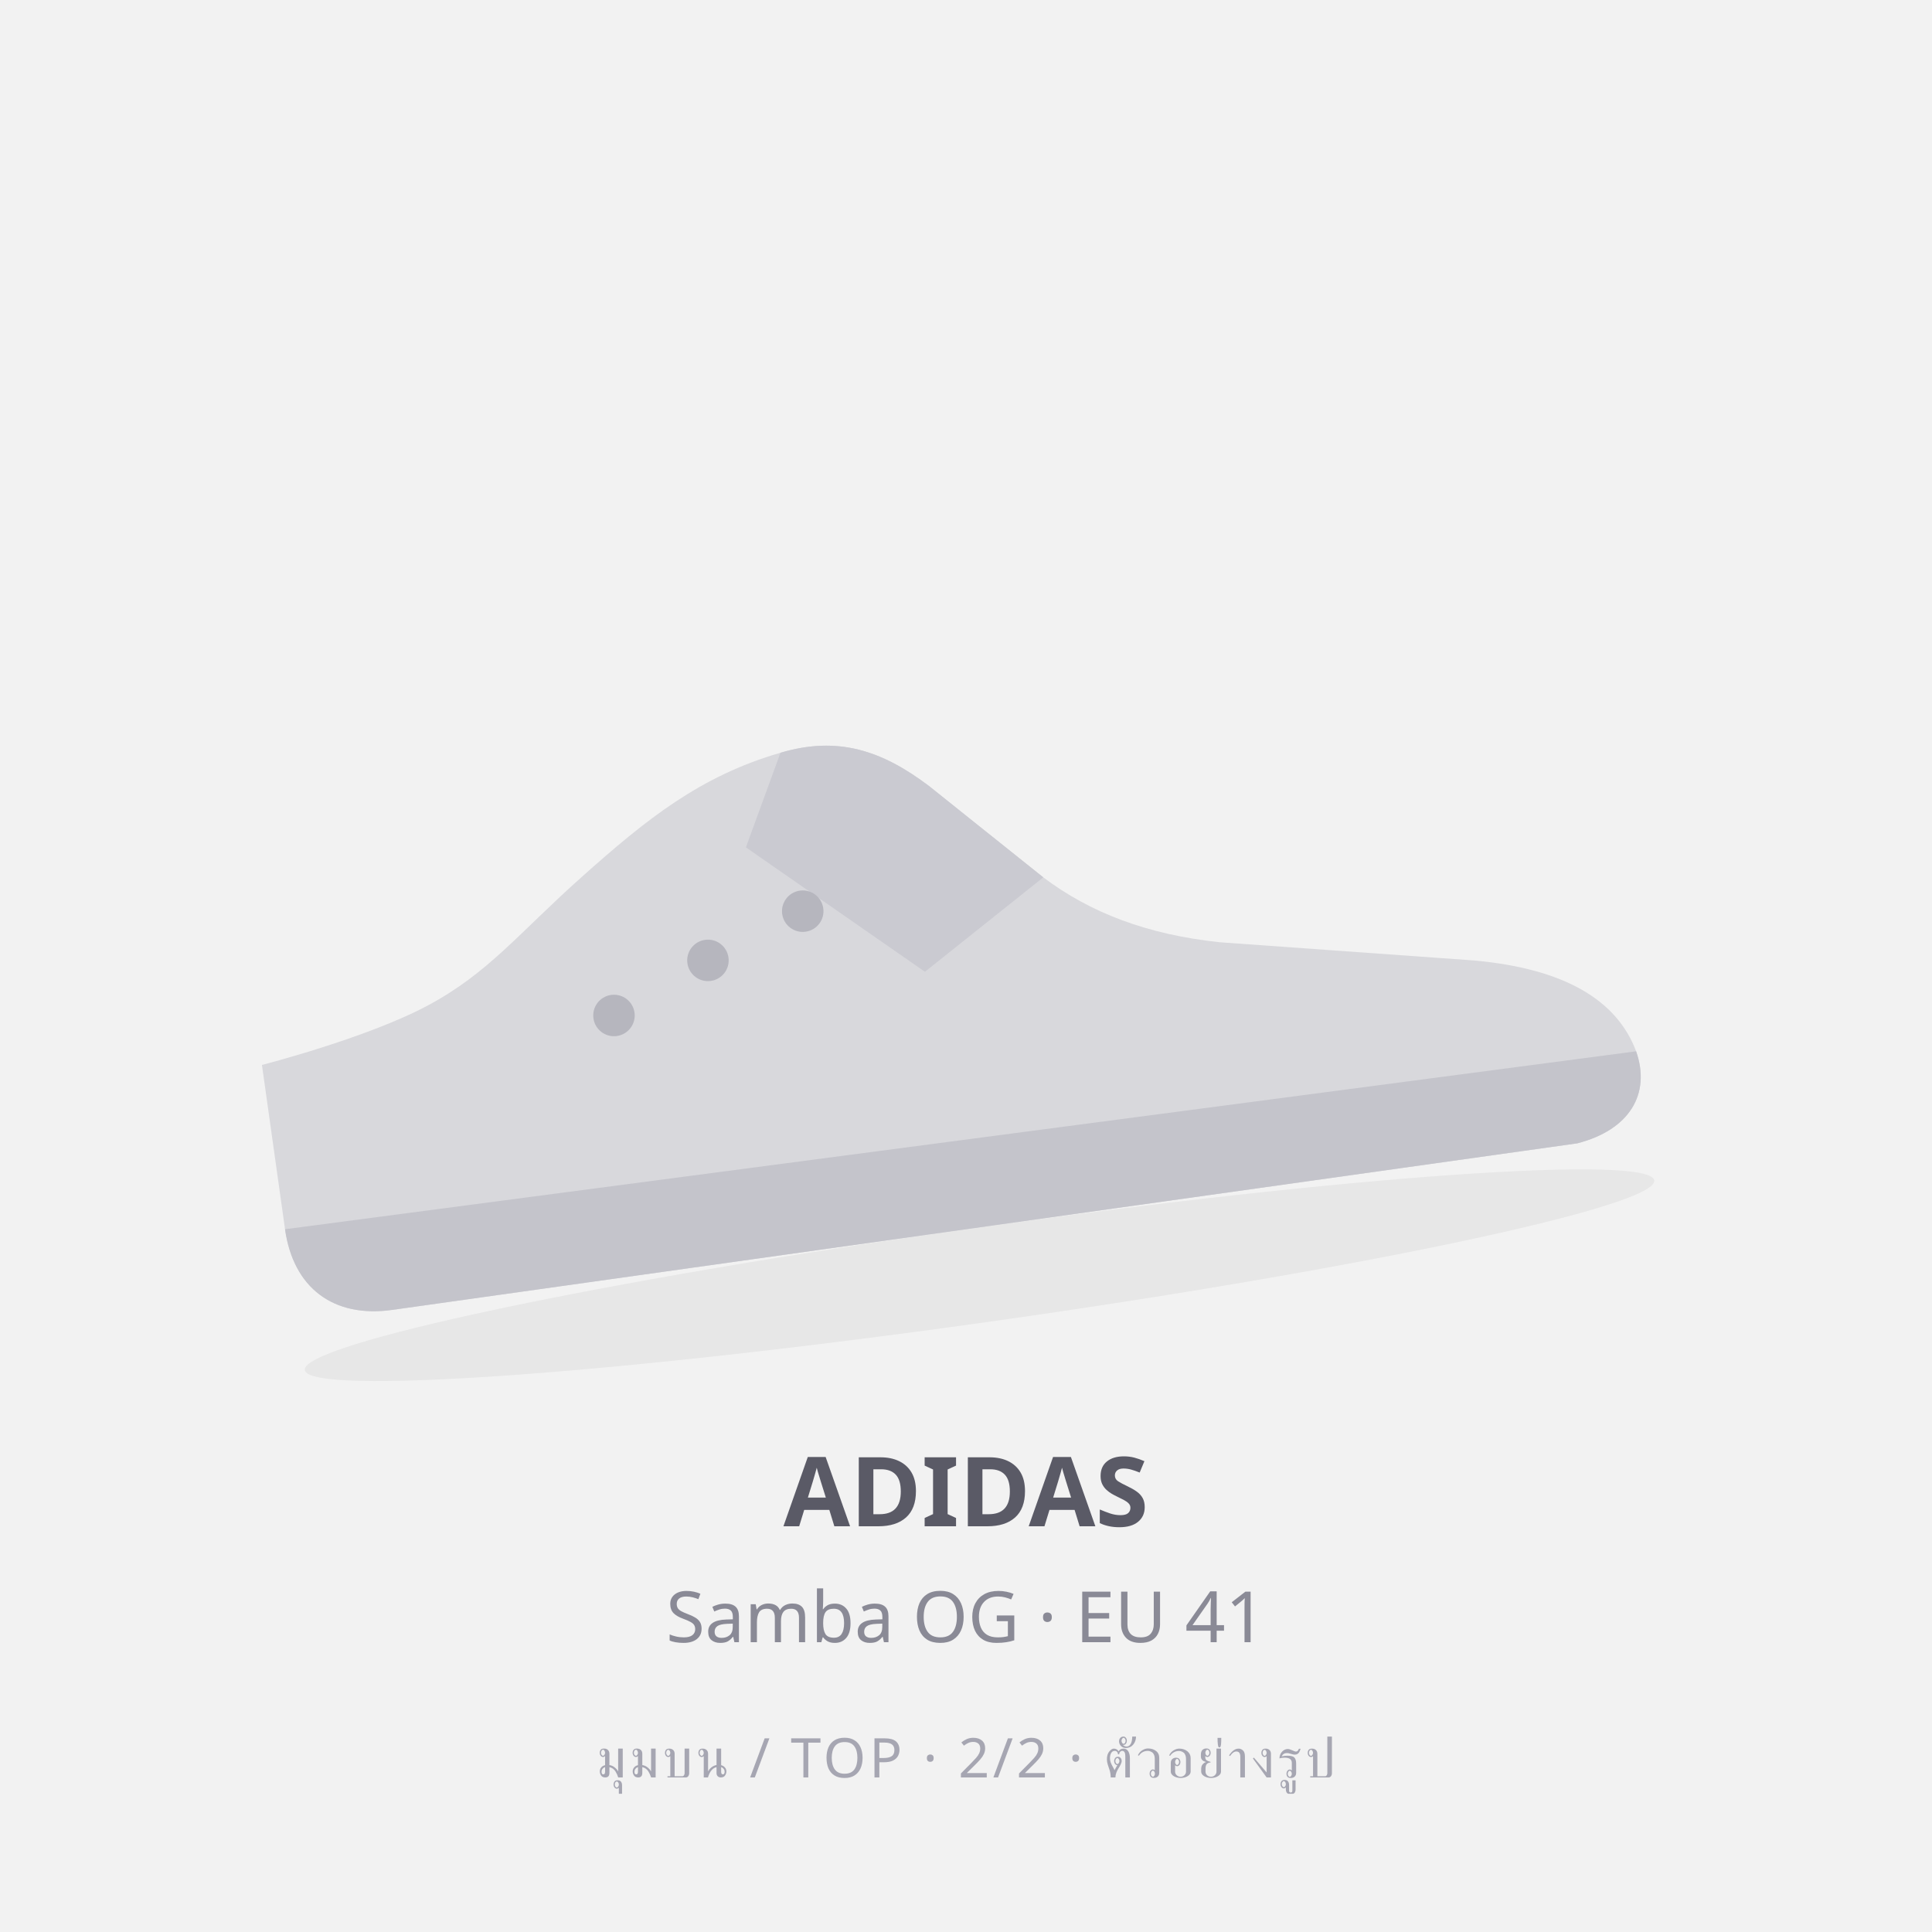
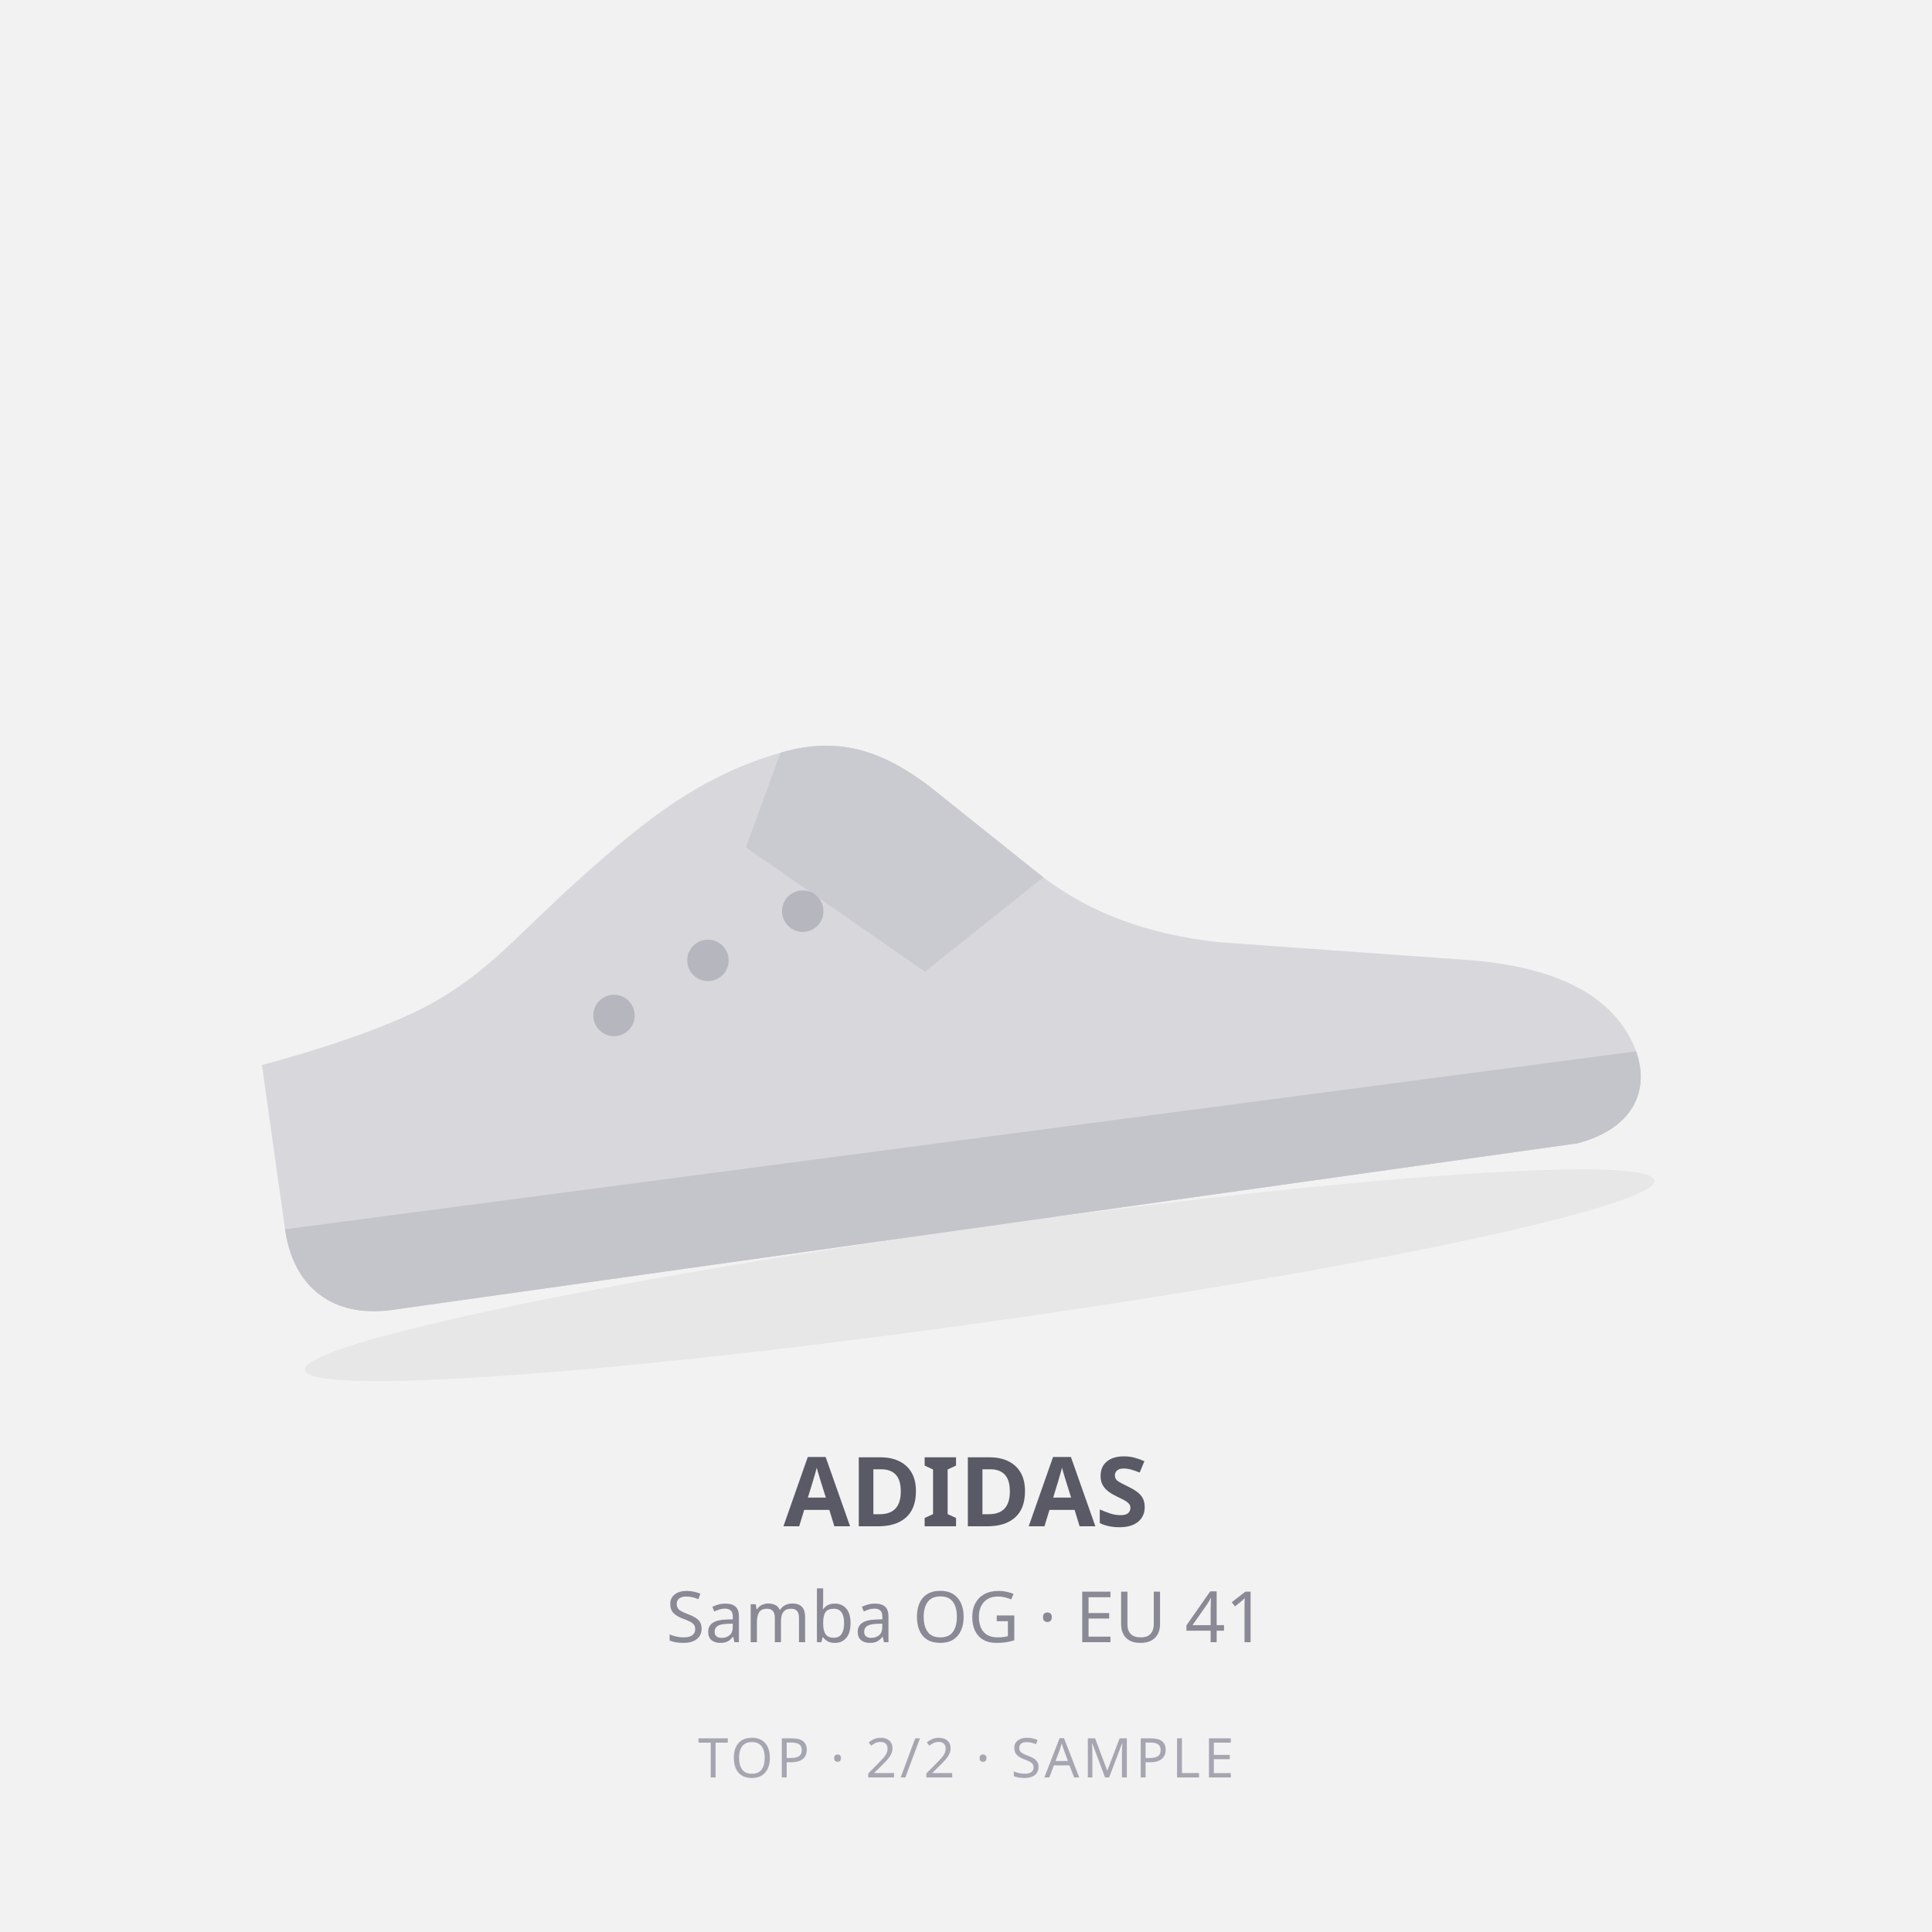
<svg xmlns="http://www.w3.org/2000/svg" viewBox="0 0 600 600" width="600" height="600" role="img" aria-labelledby="t">
  <rect width="600" height="600" fill="#F2F2F2" />
  <g transform="translate(300 300) rotate(-8) scale(0.92) translate(-300 -300)">
    <ellipse cx="290" cy="404" rx="230" ry="16" fill="#000" opacity="0.05" />
    <path d="M60 300 C60 300 96 296 118 288 C140 280 152 268 176 252 C200 236 220 224 248 220 C268 217 282 224 296 238 L330 274 C344 288 362 298 386 304 L470 322 C500 329 516 342 520 360 C523 375 514 386 496 388 L92 388 C72 388 60 376 60 356 Z" fill="#D8D8DC" />
    <path d="M60 356 L520 360 C523 375 514 386 496 388 L92 388 C72 388 60 376 60 356 Z" fill="#C4C4CB" />
    <path d="M248 220 C268 217 282 224 296 238 L330 274 L286 300 L232 250 Z" fill="#CACAD1" />
    <circle cx="180" cy="300" r="7" fill="#B6B6BE" />
    <circle cx="214" cy="286" r="7" fill="#B6B6BE" />
    <circle cx="248" cy="274" r="7" fill="#B6B6BE" />
  </g>
  <text x="300" y="474" font-family="Kanit, 'Segoe UI', Tahoma, sans-serif" font-size="30" font-weight="700" fill="#5A5A66" text-anchor="middle">ADIDAS</text>
  <text x="300" y="510" font-family="Anuphan, 'Segoe UI', Tahoma, sans-serif" font-size="22" fill="#8A8A96" text-anchor="middle">Samba OG · EU 41</text>
-   <text x="300" y="552" font-family="Anuphan, 'Segoe UI', Tahoma, sans-serif" font-size="17" letter-spacing="1" fill="#A6A6B2" text-anchor="middle">มุมบน / TOP · 2/2 · ตัวอย่างรูป</text>
+   <text x="300" y="552" font-family="Anuphan, 'Segoe UI', Tahoma, sans-serif" font-size="17" letter-spacing="1" fill="#A6A6B2" text-anchor="middle">TOP · 2/2 · SAMPLE</text>
</svg>
